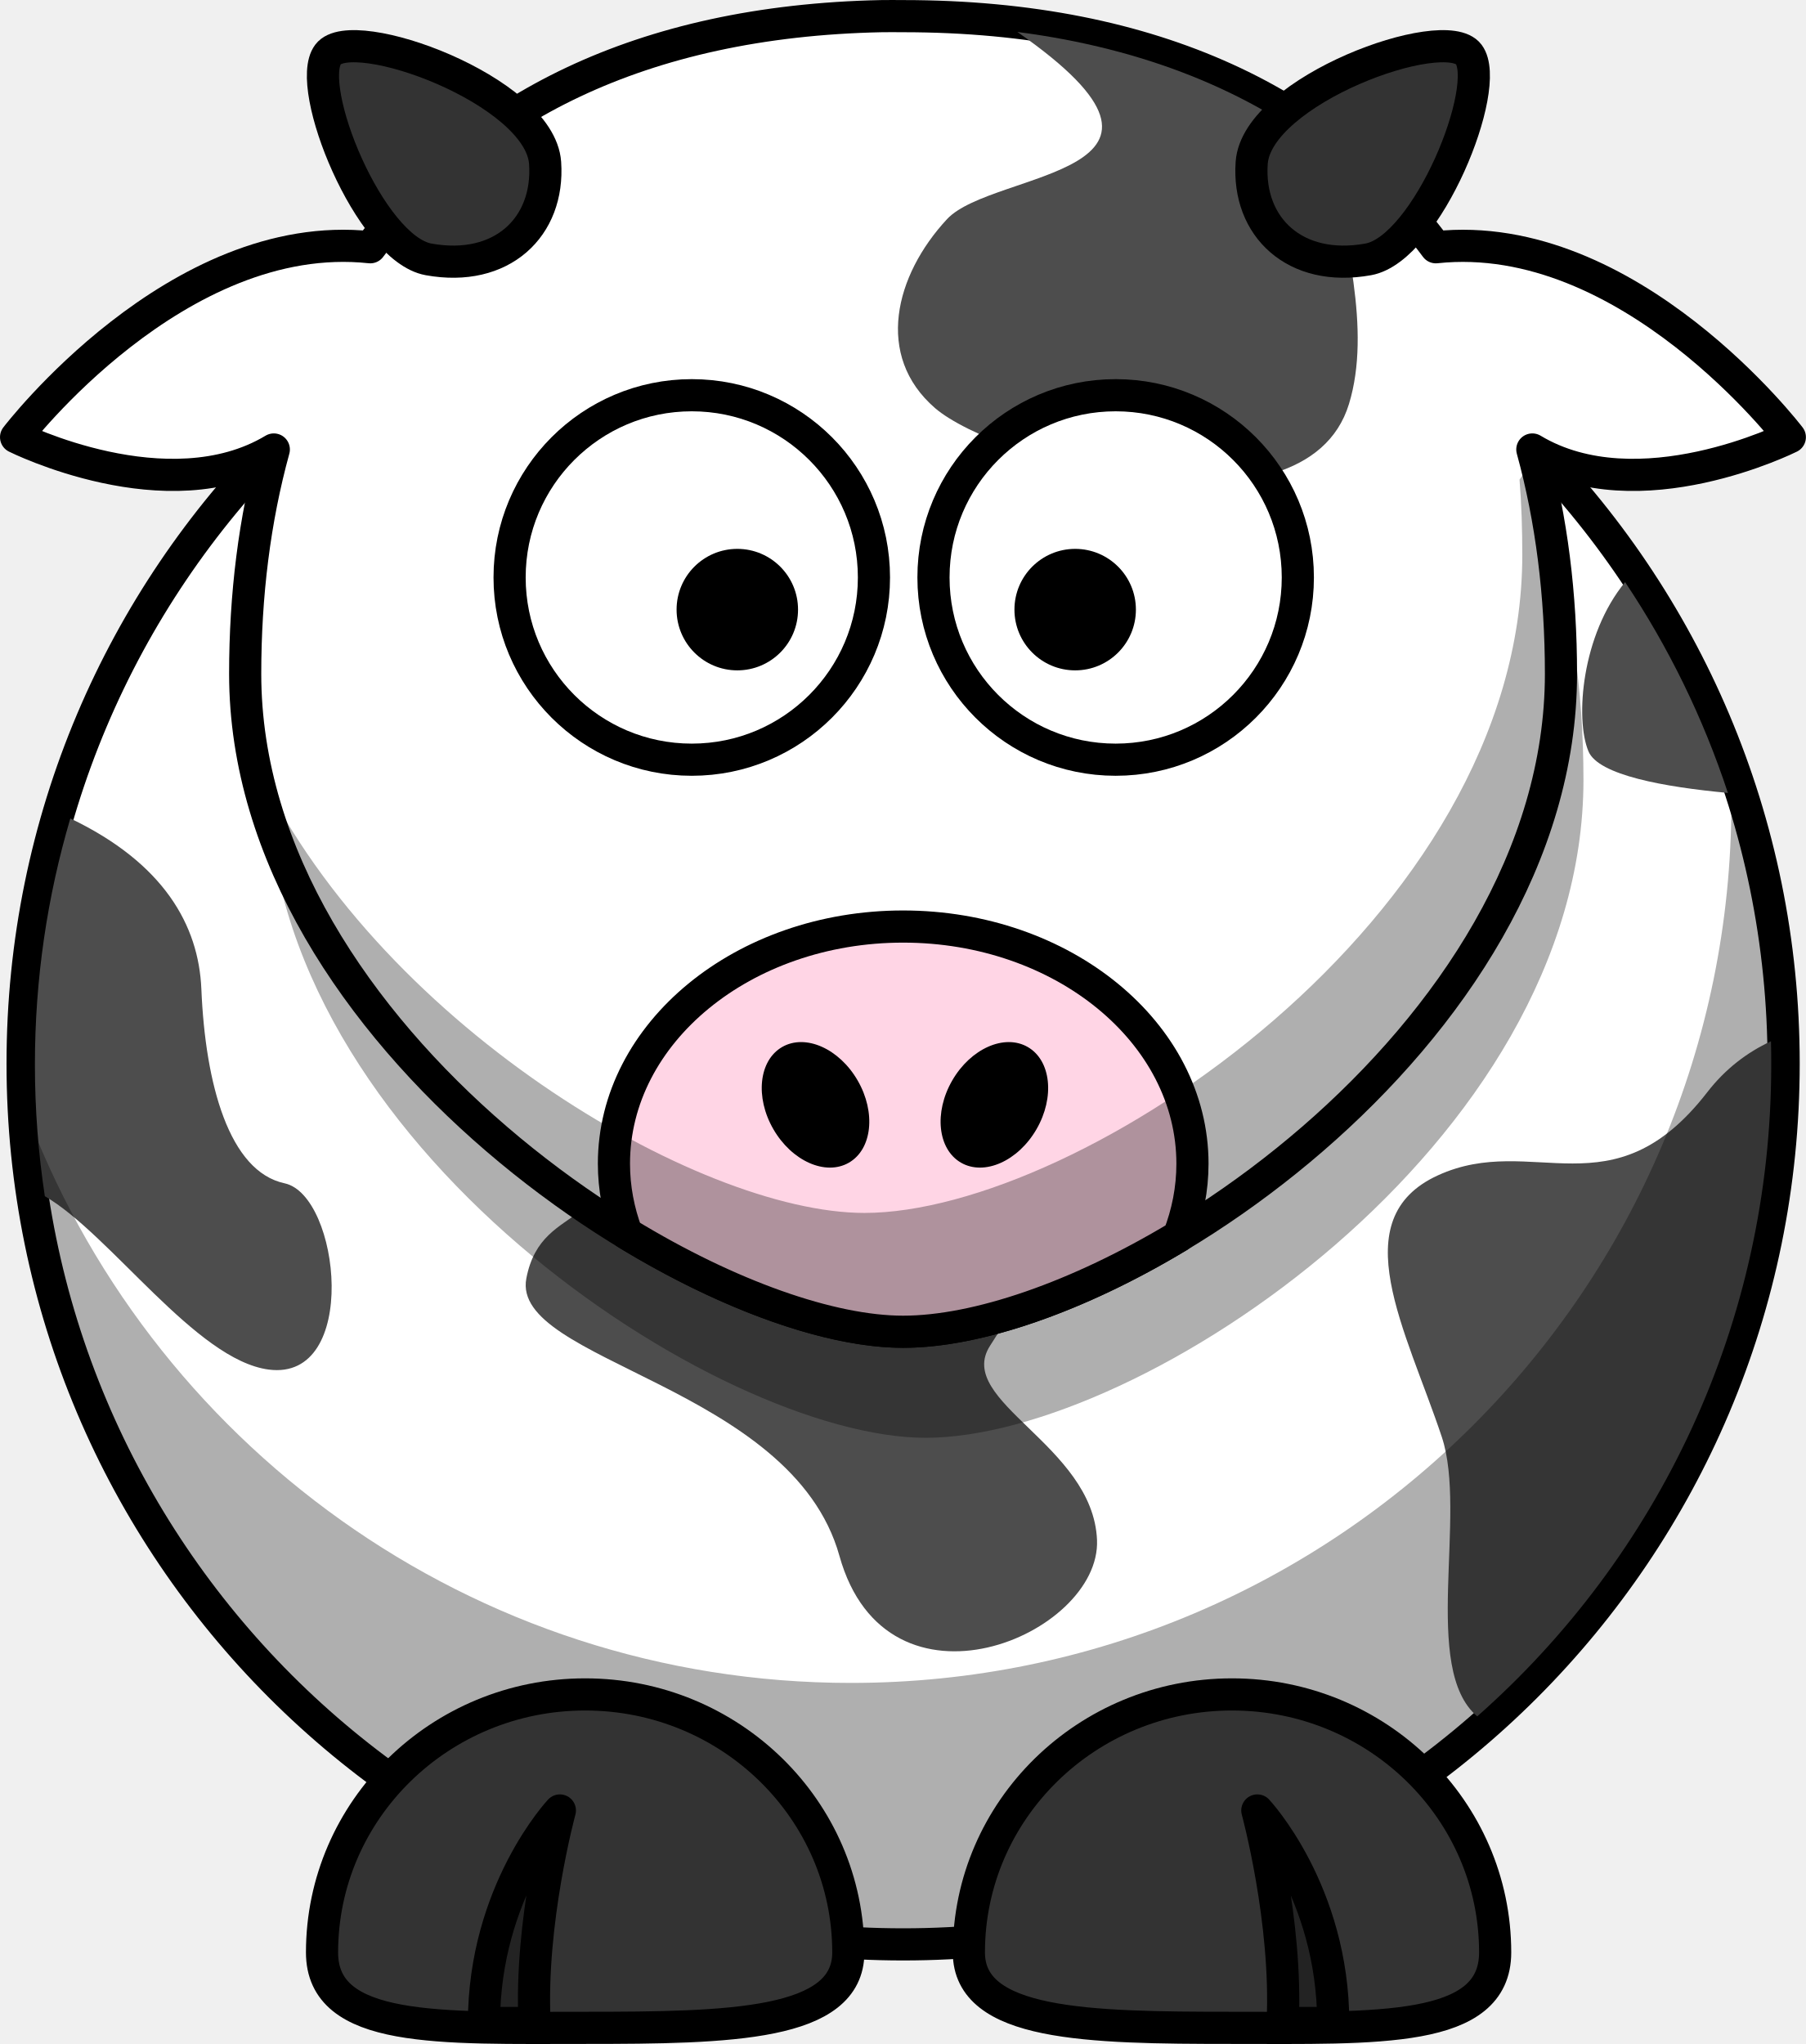
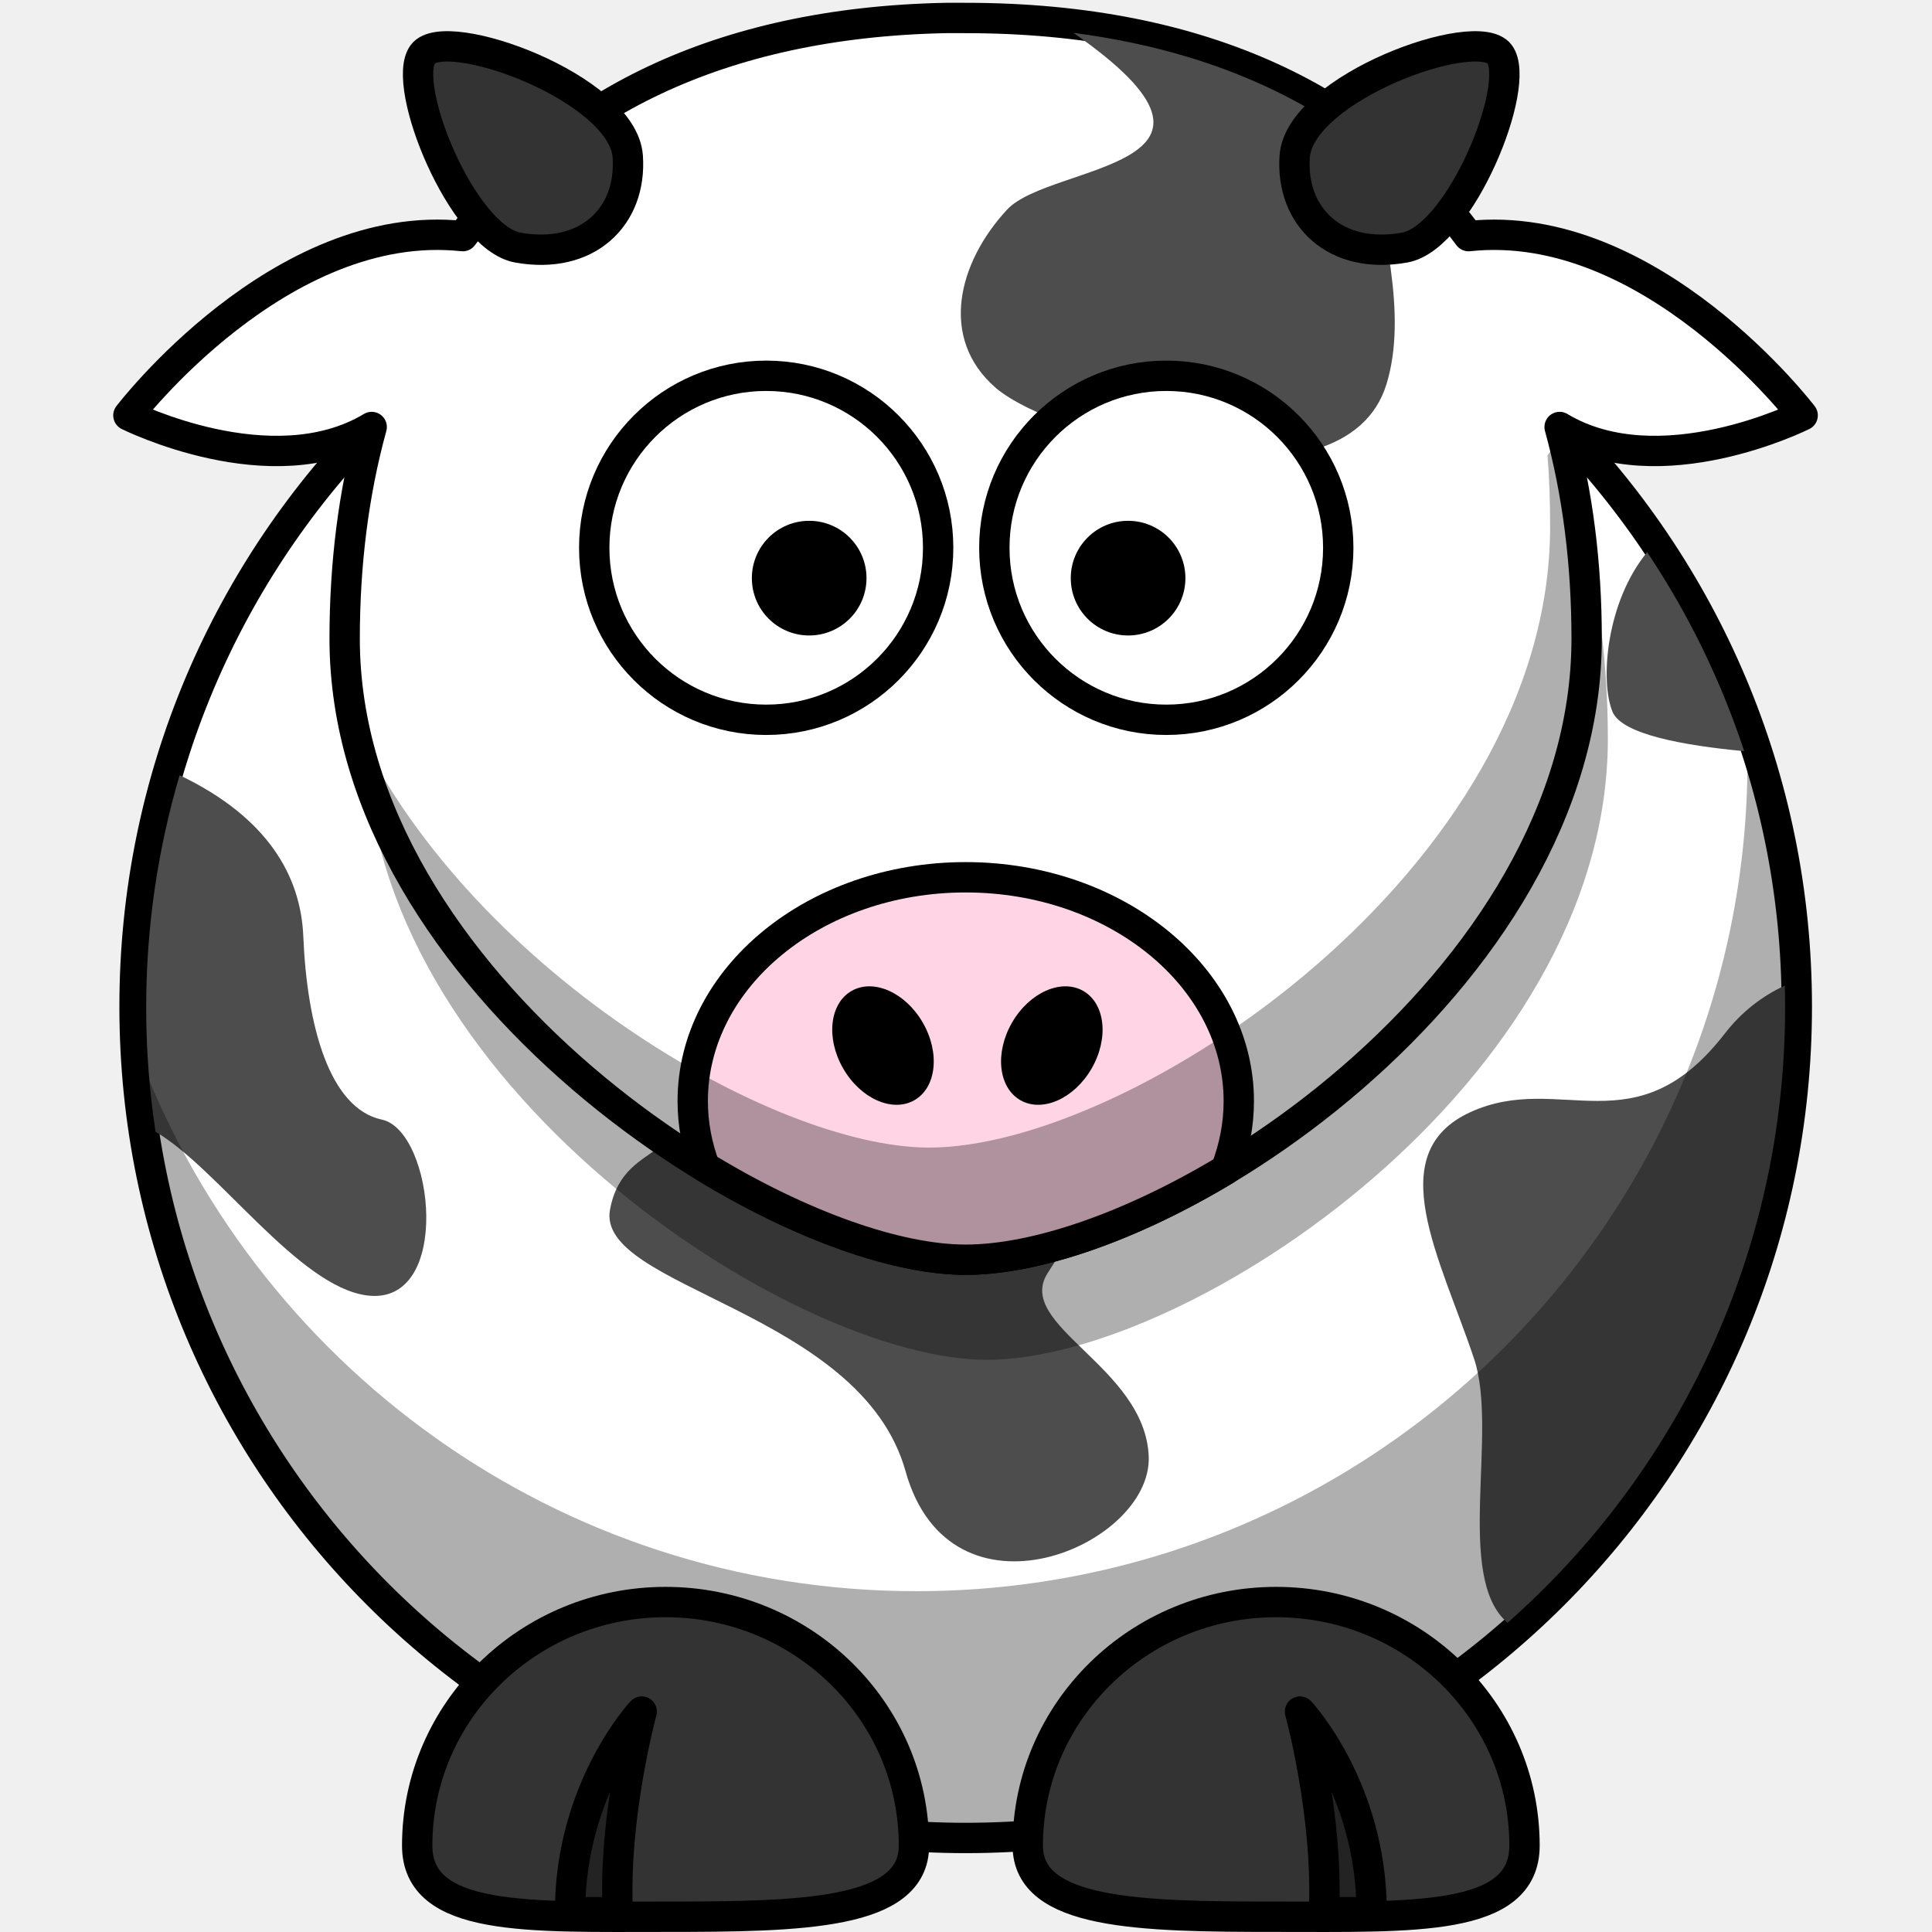
- <svg xmlns="http://www.w3.org/2000/svg" version="1.0" width="224.656" height="254.265" id="svg2">
+ <svg xmlns="http://www.w3.org/2000/svg" version="1.0" width="50" height="50" id="svg2">
  <defs id="defs4" />
-   <g transform="translate(-238.9238,-428.4017)" id="layer1">
-     <path d="M 441.295,560.706 C 441.309,610.434 401.001,650.754 351.273,650.754 C 301.545,650.754 261.237,610.434 261.251,560.706 C 261.237,510.978 301.545,470.657 351.273,470.657 C 401.001,470.657 441.309,510.978 441.295,560.706 z" transform="matrix(1.216783,0,0,1.216783,-76.1501,-121.5516)" id="path2383" style="opacity:1;fill:#ffffff;fill-opacity:1;fill-rule:nonzero;stroke:#000000;stroke-width:3.287;stroke-linecap:round;stroke-linejoin:round;stroke-miterlimit:4;stroke-dasharray:none;stroke-opacity:1" />
-     <path d="M 441.088,500.816 C 435.687,507.37 434.846,517.825 436.528,521.861 C 437.768,524.839 446.002,526.303 453.876,527.038 C 450.792,517.668 446.47,508.857 441.088,500.816 z M 247.673,530.212 C 244.806,539.929 243.264,550.193 243.267,560.84 C 243.266,566.402 243.691,571.866 244.5,577.202 C 252.681,581.952 263.301,597.59 272.355,598.771 C 283.694,600.25 281.229,577.079 274.327,575.6 C 267.425,574.121 264.467,563.274 263.974,551.442 C 263.643,543.496 259.292,535.772 247.673,530.212 z M 459.206,557.944 C 456.291,559.301 453.583,561.335 451.318,564.26 C 439.486,579.544 429.626,569.19 417.793,574.614 C 405.961,580.037 413.849,593.841 418.286,607.152 C 421.499,616.789 415.681,635.974 422.693,641.91 C 445.129,622.112 459.277,593.115 459.268,560.84 C 459.268,559.866 459.262,558.911 459.237,557.944 C 459.228,557.948 459.215,557.94 459.206,557.944 z M 312.289,567.218 C 317.219,582.502 306.373,577.079 304.401,587.432 C 302.429,597.785 337.432,600.743 343.349,621.943 C 349.265,643.142 375.887,631.803 375.394,619.971 C 374.901,608.138 357.646,602.715 362.083,595.813 C 366.52,588.911 375.394,574.614 375.394,574.614 L 312.289,567.218 z" id="path3173" style="fill:#4d4d4d;fill-opacity:1;fill-rule:evenodd;stroke:none;stroke-width:1px;stroke-linecap:butt;stroke-linejoin:miter;stroke-opacity:1" />
-     <path d="M 454.188,523.125 C 454.264,524.807 454.312,526.518 454.312,528.219 C 454.312,588.683 405.246,637.75 344.781,637.75 C 297.519,637.75 257.19,607.751 241.844,565.781 C 244.497,623.893 292.517,670.25 351.281,670.25 C 411.746,670.25 460.812,621.183 460.812,560.719 C 460.812,547.517 458.474,534.849 454.188,523.125 z" id="path3221" style="opacity:1;fill:#000000;fill-opacity:0.314;fill-rule:nonzero;stroke:none;stroke-width:4;stroke-linecap:round;stroke-linejoin:round;stroke-miterlimit:4;stroke-dasharray:none;stroke-opacity:1" />
-     <path d="M 359.453,671.275 C 359.453,680.366 374.119,680.657 392.188,680.657 C 410.258,680.657 424.924,681.35 424.924,671.275 C 424.924,653.56 410.258,639.181 392.188,639.181 C 374.119,639.181 359.453,653.56 359.453,671.275 z" id="path3172" style="fill:#333333;fill-opacity:1;fill-rule:nonzero;stroke:#000000;stroke-width:4;stroke-linecap:round;stroke-linejoin:round;stroke-miterlimit:4;stroke-opacity:1" />
-     <path d="M 435.908,525.42 C 435.908,570.595 380.787,607.258 354.07,607.258 C 328.352,607.258 272.233,570.595 272.233,525.42 C 272.233,480.246 296.858,443.583 354.07,443.583 C 411.293,443.583 435.908,480.246 435.908,525.42 z" id="path3236" style="fill:#000000;fill-opacity:0.314;fill-rule:nonzero;stroke:none;stroke-width:4;stroke-linecap:round;stroke-linejoin:round;stroke-miterlimit:4;stroke-opacity:1" />
-     <path d="M 404.779,680.056 C 404.779,663.688 395.336,653.616 395.336,653.616 C 395.336,653.616 399.113,667.465 398.484,680.056 L 404.779,680.056 z" id="path3174" style="fill:#000000;fill-opacity:0.314;fill-rule:evenodd;stroke:#000000;stroke-width:4;stroke-linecap:butt;stroke-linejoin:round;stroke-miterlimit:4;stroke-dasharray:none;stroke-opacity:1" />
-     <path d="M 108.875,46.344 C 78.746,46.954 57.943,57.997 45.25,75.094 C 21.186,72.506 1.188,98.719 1.188,98.719 C 1.188,98.719 20.079,108.165 33.25,100.25 C 30.851,108.962 29.688,118.356 29.688,128.156 C 29.688,173.331 85.813,210 111.531,210 C 138.248,210 193.375,173.331 193.375,128.156 C 193.375,118.356 192.211,108.962 189.812,100.25 C 202.984,108.165 221.844,98.719 221.844,98.719 C 221.844,98.719 201.873,72.514 177.812,75.094 C 164.751,57.499 143.105,46.344 111.531,46.344 C 110.637,46.344 109.753,46.326 108.875,46.344 z" transform="translate(239.7363,384.0659)" id="path3155" style="fill:#ffffff;fill-opacity:1;fill-rule:nonzero;stroke:#000000;stroke-width:4;stroke-linecap:round;stroke-linejoin:round;stroke-miterlimit:4;stroke-opacity:1" />
-     <path d="M 365.486,432.378 C 391.207,450.304 362.437,449.521 356.736,455.66 C 350.236,462.66 347.736,472.66 355.236,479.16 C 362.736,485.66 401.236,496.66 406.736,478.66 C 409.572,469.38 406.17,457.857 404.393,447.691 C 394.375,439.829 381.488,434.449 365.486,432.378 z" id="path3185" style="fill:#4d4d4d;fill-opacity:1;fill-rule:evenodd;stroke:none;stroke-width:1px;stroke-linecap:butt;stroke-linejoin:miter;stroke-opacity:1" />
-     <path d="M 441.295,560.706 C 441.309,610.434 401.001,650.754 351.273,650.754 C 301.545,650.754 261.237,610.434 261.251,560.706 C 261.237,510.978 301.545,470.657 351.273,470.657 C 401.001,470.657 441.309,510.978 441.295,560.706 z" transform="matrix(0.2517482,0,0,0.2517482,236.5484,359.0789)" id="path3157" style="opacity:1;fill:#ffffff;fill-opacity:1;fill-rule:nonzero;stroke:#000000;stroke-width:15.889;stroke-linecap:round;stroke-linejoin:round;stroke-miterlimit:4;stroke-dasharray:none;stroke-opacity:1" />
-     <path d="M 441.295,560.706 C 441.309,610.434 401.001,650.754 351.273,650.754 C 301.545,650.754 261.237,610.434 261.251,560.706 C 261.237,510.978 301.545,470.657 351.273,470.657 C 401.001,470.657 441.309,510.978 441.295,560.706 z" transform="matrix(0.2517482,0,0,0.2517482,289.2806,359.0789)" id="path3159" style="opacity:1;fill:#ffffff;fill-opacity:1;fill-rule:nonzero;stroke:#000000;stroke-width:15.889;stroke-linecap:round;stroke-linejoin:round;stroke-miterlimit:4;stroke-dasharray:none;stroke-opacity:1" />
-     <path d="M 441.295,560.706 C 441.309,610.434 401.001,650.754 351.273,650.754 C 301.545,650.754 261.237,610.434 261.251,560.706 C 261.237,510.978 301.545,470.657 351.273,470.657 C 401.001,470.657 441.309,510.978 441.295,560.706 z" transform="matrix(8.3916033e-2,0,0,8.3916033e-2,343.1993,457.1834)" id="path3161" style="opacity:1;fill:#000000;fill-opacity:1;fill-rule:nonzero;stroke:none;stroke-width:47.667;stroke-linecap:round;stroke-linejoin:round;stroke-miterlimit:4;stroke-dasharray:none;stroke-opacity:1" />
-     <path d="M 441.295,560.706 C 441.309,610.434 401.001,650.754 351.273,650.754 C 301.545,650.754 261.237,610.434 261.251,560.706 C 261.237,510.978 301.545,470.657 351.273,470.657 C 401.001,470.657 441.309,510.978 441.295,560.706 z" transform="matrix(8.3916033e-2,0,0,8.3916033e-2,301.169,457.1834)" id="path3163" style="opacity:1;fill:#000000;fill-opacity:1;fill-rule:nonzero;stroke:none;stroke-width:47.667;stroke-linecap:round;stroke-linejoin:round;stroke-miterlimit:4;stroke-dasharray:none;stroke-opacity:1" />
-     <path d="M 111.531,159.594 C 91.669,159.594 75.562,172.81 75.562,189.094 C 75.562,192.113 76.127,195.037 77.156,197.781 C 89.868,205.525 102.551,210 111.531,210 C 120.729,210 133.288,205.669 145.812,198.125 C 146.926,195.282 147.531,192.238 147.531,189.094 C 147.531,172.81 131.393,159.594 111.531,159.594 z" transform="translate(239.7363,384.0659)" id="path3210" style="opacity:1;fill:#ffd5e5;fill-opacity:1;fill-rule:nonzero;stroke:#000000;stroke-width:4;stroke-linecap:round;stroke-linejoin:round;stroke-miterlimit:4;stroke-dasharray:none;stroke-opacity:1" />
-     <path d="M 190.094,101.344 L 188.219,104 C 188.468,107.075 188.562,110.203 188.562,113.375 C 188.562,158.549 133.435,195.219 106.719,195.219 C 86.013,195.219 45.622,171.463 30.656,138.625 C 38.272,178.871 87.828,210 111.531,210 C 138.248,210 193.375,173.331 193.375,128.156 C 193.375,118.765 192.3,109.746 190.094,101.344 z" transform="translate(239.7363,384.0659)" id="path3231" style="fill:#000000;fill-opacity:0.314;fill-rule:nonzero;stroke:none;stroke-width:4;stroke-linecap:round;stroke-linejoin:round;stroke-miterlimit:4;stroke-opacity:1" />
-     <path d="M 344.455,671.275 C 344.455,680.366 329.79,680.657 311.72,680.657 C 293.651,680.657 278.985,681.35 278.985,671.275 C 278.985,653.56 293.651,639.181 311.72,639.181 C 329.79,639.181 344.455,653.56 344.455,671.275 z" id="path3329" style="fill:#333333;fill-opacity:1;fill-rule:nonzero;stroke:#000000;stroke-width:4;stroke-linecap:round;stroke-linejoin:round;stroke-miterlimit:4;stroke-opacity:1" />
-     <path d="M 299.13,680.056 C 299.13,663.688 308.573,653.616 308.573,653.616 C 308.573,653.616 304.796,667.465 305.425,680.056 L 299.13,680.056 z" id="path3331" style="fill:#000000;fill-opacity:0.314;fill-rule:evenodd;stroke:#000000;stroke-width:4;stroke-linecap:butt;stroke-linejoin:round;stroke-miterlimit:4;stroke-dasharray:none;stroke-opacity:1" />
-     <path d="M 367.868,568.867 C 365.576,572.84 361.368,574.706 358.472,573.033 C 355.575,571.361 355.087,566.784 357.381,562.812 C 359.674,558.839 363.882,556.974 366.778,558.646 C 369.675,560.318 370.163,564.895 367.868,568.867 z" id="path2398" style="opacity:1;fill:#000000;fill-opacity:1;fill-rule:nonzero;stroke:none;stroke-width:47.667;stroke-linecap:round;stroke-linejoin:round;stroke-miterlimit:4;stroke-dasharray:none;stroke-opacity:1" />
-     <path d="M 335.131,568.867 C 337.424,572.84 341.632,574.706 344.528,573.033 C 347.425,571.361 347.913,566.784 345.618,562.812 C 343.326,558.839 339.118,556.974 336.222,558.646 C 333.325,560.318 332.837,564.895 335.131,568.867 z" id="path2412" style="opacity:1;fill:#000000;fill-opacity:1;fill-rule:nonzero;stroke:none;stroke-width:47.667;stroke-linecap:round;stroke-linejoin:round;stroke-miterlimit:4;stroke-dasharray:none;stroke-opacity:1" />
-     <path d="M 292.236,460.667 C 284.903,459.339 276.736,439.167 279.736,435.167 C 282.736,431.167 306.11,439.633 306.736,448.667 C 307.288,456.636 301.35,462.318 292.236,460.667 z" id="path2399" style="fill:#333333;fill-opacity:1;fill-rule:evenodd;stroke:#000000;stroke-width:4;stroke-linecap:butt;stroke-linejoin:miter;stroke-miterlimit:4;stroke-dasharray:none;stroke-opacity:1" />
-     <path d="M 409.135,460.667 C 416.467,459.339 424.635,439.167 421.635,435.167 C 418.635,431.167 395.26,439.633 394.635,448.667 C 394.082,456.636 400.02,462.318 409.135,460.667 z" id="path3171" style="fill:#333333;fill-opacity:1;fill-rule:evenodd;stroke:#000000;stroke-width:4;stroke-linecap:butt;stroke-linejoin:miter;stroke-miterlimit:4;stroke-dasharray:none;stroke-opacity:1" />
+   <g transform="matrix(0.1963652,0,0,0.1963652,-43.98597,-84.05207)" id="layer1">
+     <path d="m 441.295,560.706 c 0.015,49.728 -40.294,90.048 -90.022,90.048 -49.728,0 -90.036,-40.32 -90.022,-90.048 -0.015,-49.728 40.294,-90.048 90.022,-90.048 49.728,0 90.036,40.32 90.022,90.048 z" transform="matrix(1.216783,0,0,1.216783,-76.1501,-121.5516)" id="path2383" style="fill:#ffffff;fill-opacity:1;fill-rule:nonzero;stroke:#000000;stroke-width:3.287;stroke-linecap:round;stroke-linejoin:round;stroke-miterlimit:4;stroke-opacity:1;stroke-dasharray:none" />
+     <path d="m 441.088,500.816 c -5.401,6.554 -6.242,17.009 -4.56,21.045 1.241,2.978 9.474,4.442 17.348,5.177 -3.084,-9.37 -7.405,-18.181 -12.787,-26.222 z m -193.415,29.396 c -2.868,9.718 -4.409,19.981 -4.406,30.628 -0.002,5.562 0.423,11.026 1.233,16.362 8.182,4.75 18.801,20.388 27.855,21.569 11.339,1.479 8.874,-21.693 1.972,-23.172 -6.902,-1.479 -9.86,-12.325 -10.353,-24.158 -0.331,-7.946 -4.681,-15.67 -16.3,-21.23 z m 211.533,27.732 c -2.915,1.357 -5.623,3.391 -7.888,6.317 -11.832,15.283 -21.693,4.93 -33.525,10.353 -11.832,5.423 -3.944,19.227 0.493,32.539 3.212,9.637 -2.605,28.821 4.406,34.757 22.436,-19.798 36.585,-48.794 36.575,-81.07 2.8e-4,-0.974 -0.005,-1.929 -0.031,-2.896 -0.009,0.004 -0.022,-0.004 -0.031,0 z m -146.917,9.275 c 4.93,15.283 -5.916,9.86 -7.888,20.213 -1.972,10.353 33.032,13.311 38.948,34.511 5.916,21.2 32.539,9.86 32.046,-1.972 -0.493,-11.832 -17.748,-17.255 -13.311,-24.158 4.437,-6.902 13.311,-21.2 13.311,-21.2 l -63.105,-7.395 z" id="path3173" style="fill:#4d4d4d;fill-opacity:1;fill-rule:evenodd;stroke:none" />
+     <path d="m 454.188,523.125 c 0.077,1.682 0.125,3.393 0.125,5.094 0,60.464 -49.067,109.531 -109.531,109.531 -47.262,0 -87.591,-29.999 -102.938,-71.969 2.654,58.112 50.674,104.469 109.438,104.469 60.464,0 109.531,-49.067 109.531,-109.531 0,-13.202 -2.338,-25.87 -6.625,-37.594 z" id="path3221" style="fill:#000000;fill-opacity:0.314;fill-rule:nonzero;stroke:none" />
+     <path d="m 359.453,671.275 c 0,9.091 14.665,9.381 32.735,9.381 18.07,0 32.735,0.693 32.735,-9.381 0,-17.716 -14.665,-32.094 -32.735,-32.094 -18.07,0 -32.735,14.378 -32.735,32.094 z" id="path3172" style="fill:#333333;fill-opacity:1;fill-rule:nonzero;stroke:#000000;stroke-width:4;stroke-linecap:round;stroke-linejoin:round;stroke-miterlimit:4;stroke-opacity:1" />
+     <path d="m 435.908,525.42 c 0,45.174 -55.121,81.838 -81.838,81.838 -25.718,0 -81.838,-36.663 -81.838,-81.838 0,-45.174 24.625,-81.838 81.838,-81.838 57.223,0 81.838,36.663 81.838,81.838 z" id="path3236" style="fill:#000000;fill-opacity:0.314;fill-rule:nonzero;stroke:none" />
+     <path d="m 404.779,680.056 c 0,-16.368 -9.443,-26.44 -9.443,-26.44 0,0 3.777,13.849 3.148,26.44 l 6.295,0 z" id="path3174" style="fill:#000000;fill-opacity:0.314;fill-rule:evenodd;stroke:#000000;stroke-width:4;stroke-linecap:butt;stroke-linejoin:round;stroke-miterlimit:4;stroke-opacity:1;stroke-dasharray:none" />
+     <path d="m 108.875,46.344 c -30.129,0.611 -50.932,11.653 -63.625,28.75 -24.064,-2.588 -44.062,23.625 -44.062,23.625 0,2e-6 18.891,9.446 32.062,1.531 -2.399,8.712 -3.562,18.106 -3.562,27.906 0,45.174 56.126,81.844 81.844,81.844 26.717,0 81.844,-36.669 81.844,-81.844 0,-9.8 -1.164,-19.195 -3.562,-27.906 13.171,7.915 32.031,-1.531 32.031,-1.531 0,0 -19.971,-26.205 -44.031,-23.625 -13.062,-17.595 -34.708,-28.75 -66.281,-28.75 -0.894,0 -1.778,-0.018 -2.656,0 z" transform="translate(239.7363,384.0659)" id="path3155" style="fill:#ffffff;fill-opacity:1;fill-rule:nonzero;stroke:#000000;stroke-width:4;stroke-linecap:round;stroke-linejoin:round;stroke-miterlimit:4;stroke-opacity:1" />
+     <path d="m 365.486,432.378 c 25.721,17.926 -3.05,17.142 -8.75,23.281 -6.5,7 -9,17 -1.5,23.5 7.5,6.5 46,17.5 51.5,-0.5 2.835,-9.279 -0.566,-20.802 -2.344,-30.969 -10.018,-7.861 -22.904,-13.242 -38.906,-15.312 z" id="path3185" style="fill:#4d4d4d;fill-opacity:1;fill-rule:evenodd;stroke:none" />
+     <path d="m 441.295,560.706 c 0.015,49.728 -40.294,90.048 -90.022,90.048 -49.728,0 -90.036,-40.32 -90.022,-90.048 -0.015,-49.728 40.294,-90.048 90.022,-90.048 49.728,0 90.036,40.32 90.022,90.048 z" transform="matrix(0.2517482,0,0,0.2517482,236.5484,359.0789)" id="path3157" style="fill:#ffffff;fill-opacity:1;fill-rule:nonzero;stroke:#000000;stroke-width:15.889;stroke-linecap:round;stroke-linejoin:round;stroke-miterlimit:4;stroke-opacity:1;stroke-dasharray:none" />
+     <path d="m 441.295,560.706 c 0.015,49.728 -40.294,90.048 -90.022,90.048 -49.728,0 -90.036,-40.32 -90.022,-90.048 -0.015,-49.728 40.294,-90.048 90.022,-90.048 49.728,0 90.036,40.32 90.022,90.048 z" transform="matrix(0.2517482,0,0,0.2517482,289.2806,359.0789)" id="path3159" style="fill:#ffffff;fill-opacity:1;fill-rule:nonzero;stroke:#000000;stroke-width:15.889;stroke-linecap:round;stroke-linejoin:round;stroke-miterlimit:4;stroke-opacity:1;stroke-dasharray:none" />
+     <path d="m 441.295,560.706 c 0.015,49.728 -40.294,90.048 -90.022,90.048 -49.728,0 -90.036,-40.32 -90.022,-90.048 -0.015,-49.728 40.294,-90.048 90.022,-90.048 49.728,0 90.036,40.32 90.022,90.048 z" transform="matrix(0.08391603,0,0,0.08391603,343.1993,457.1834)" id="path3161" style="fill:#000000;fill-opacity:1;fill-rule:nonzero;stroke:none" />
+     <path d="m 441.295,560.706 c 0.015,49.728 -40.294,90.048 -90.022,90.048 -49.728,0 -90.036,-40.32 -90.022,-90.048 -0.015,-49.728 40.294,-90.048 90.022,-90.048 49.728,0 90.036,40.32 90.022,90.048 z" transform="matrix(0.08391603,0,0,0.08391603,301.169,457.1834)" id="path3163" style="fill:#000000;fill-opacity:1;fill-rule:nonzero;stroke:none" />
+     <path d="m 111.531,159.594 c -19.862,0 -35.969,13.216 -35.969,29.5 0,3.02 0.564,5.944 1.594,8.688 C 89.868,205.525 102.551,210 111.531,210 c 9.198,0 21.757,-4.331 34.281,-11.875 1.113,-2.843 1.719,-5.887 1.719,-9.031 0,-16.284 -16.138,-29.5 -36,-29.5 z" transform="translate(239.7363,384.0659)" id="path3210" style="fill:#ffd5e5;fill-opacity:1;fill-rule:nonzero;stroke:#000000;stroke-width:4;stroke-linecap:round;stroke-linejoin:round;stroke-miterlimit:4;stroke-opacity:1;stroke-dasharray:none" />
+     <path d="M 190.094,101.344 188.219,104 c 0.249,3.075 0.344,6.203 0.344,9.375 0,45.174 -55.127,81.844 -81.844,81.844 -20.706,2e-5 -61.097,-23.756 -76.062,-56.594 7.616,40.246 57.172,71.375 80.875,71.375 26.717,0 81.844,-36.669 81.844,-81.844 0,-9.392 -1.075,-18.41 -3.281,-26.812 z" transform="translate(239.7363,384.0659)" id="path3231" style="fill:#000000;fill-opacity:0.314;fill-rule:nonzero;stroke:none" />
+     <path d="m 344.455,671.275 c 0,9.091 -14.665,9.381 -32.735,9.381 -18.07,0 -32.735,0.693 -32.735,-9.381 0,-17.716 14.665,-32.094 32.735,-32.094 18.07,0 32.735,14.378 32.735,32.094 z" id="path3329" style="fill:#333333;fill-opacity:1;fill-rule:nonzero;stroke:#000000;stroke-width:4;stroke-linecap:round;stroke-linejoin:round;stroke-miterlimit:4;stroke-opacity:1" />
+     <path d="m 299.13,680.056 c 0,-16.368 9.443,-26.44 9.443,-26.44 0,0 -3.777,13.849 -3.148,26.44 l -6.295,0 z" id="path3331" style="fill:#000000;fill-opacity:0.314;fill-rule:evenodd;stroke:#000000;stroke-width:4;stroke-linecap:butt;stroke-linejoin:round;stroke-miterlimit:4;stroke-opacity:1;stroke-dasharray:none" />
+     <path d="m 367.868,568.867 c -2.293,3.973 -6.5,5.839 -9.397,4.166 -2.897,-1.672 -3.385,-6.249 -1.09,-10.221 2.293,-3.973 6.5,-5.839 9.397,-4.166 2.897,1.672 3.385,6.249 1.09,10.221 z" id="path2398" style="fill:#000000;fill-opacity:1;fill-rule:nonzero;stroke:none" />
+     <path d="m 335.131,568.867 c 2.293,3.973 6.5,5.839 9.397,4.166 2.897,-1.672 3.385,-6.249 1.09,-10.221 -2.293,-3.973 -6.5,-5.839 -9.397,-4.166 -2.897,1.672 -3.385,6.249 -1.09,10.221 z" id="path2412" style="fill:#000000;fill-opacity:1;fill-rule:nonzero;stroke:none" />
+     <path d="m 292.236,460.667 c -7.333,-1.328 -15.5,-21.5 -12.5,-25.5 3,-4 26.374,4.466 27,13.5 0.552,7.969 -5.386,13.651 -14.5,12 z" id="path2399" style="fill:#333333;fill-opacity:1;fill-rule:evenodd;stroke:#000000;stroke-width:4;stroke-linecap:butt;stroke-linejoin:miter;stroke-miterlimit:4;stroke-opacity:1;stroke-dasharray:none" />
+     <path d="m 409.135,460.667 c 7.333,-1.328 15.5,-21.5 12.5,-25.5 -3,-4 -26.374,4.466 -27,13.5 -0.552,7.969 5.386,13.651 14.5,12 z" id="path3171" style="fill:#333333;fill-opacity:1;fill-rule:evenodd;stroke:#000000;stroke-width:4;stroke-linecap:butt;stroke-linejoin:miter;stroke-miterlimit:4;stroke-opacity:1;stroke-dasharray:none" />
  </g>
</svg>
